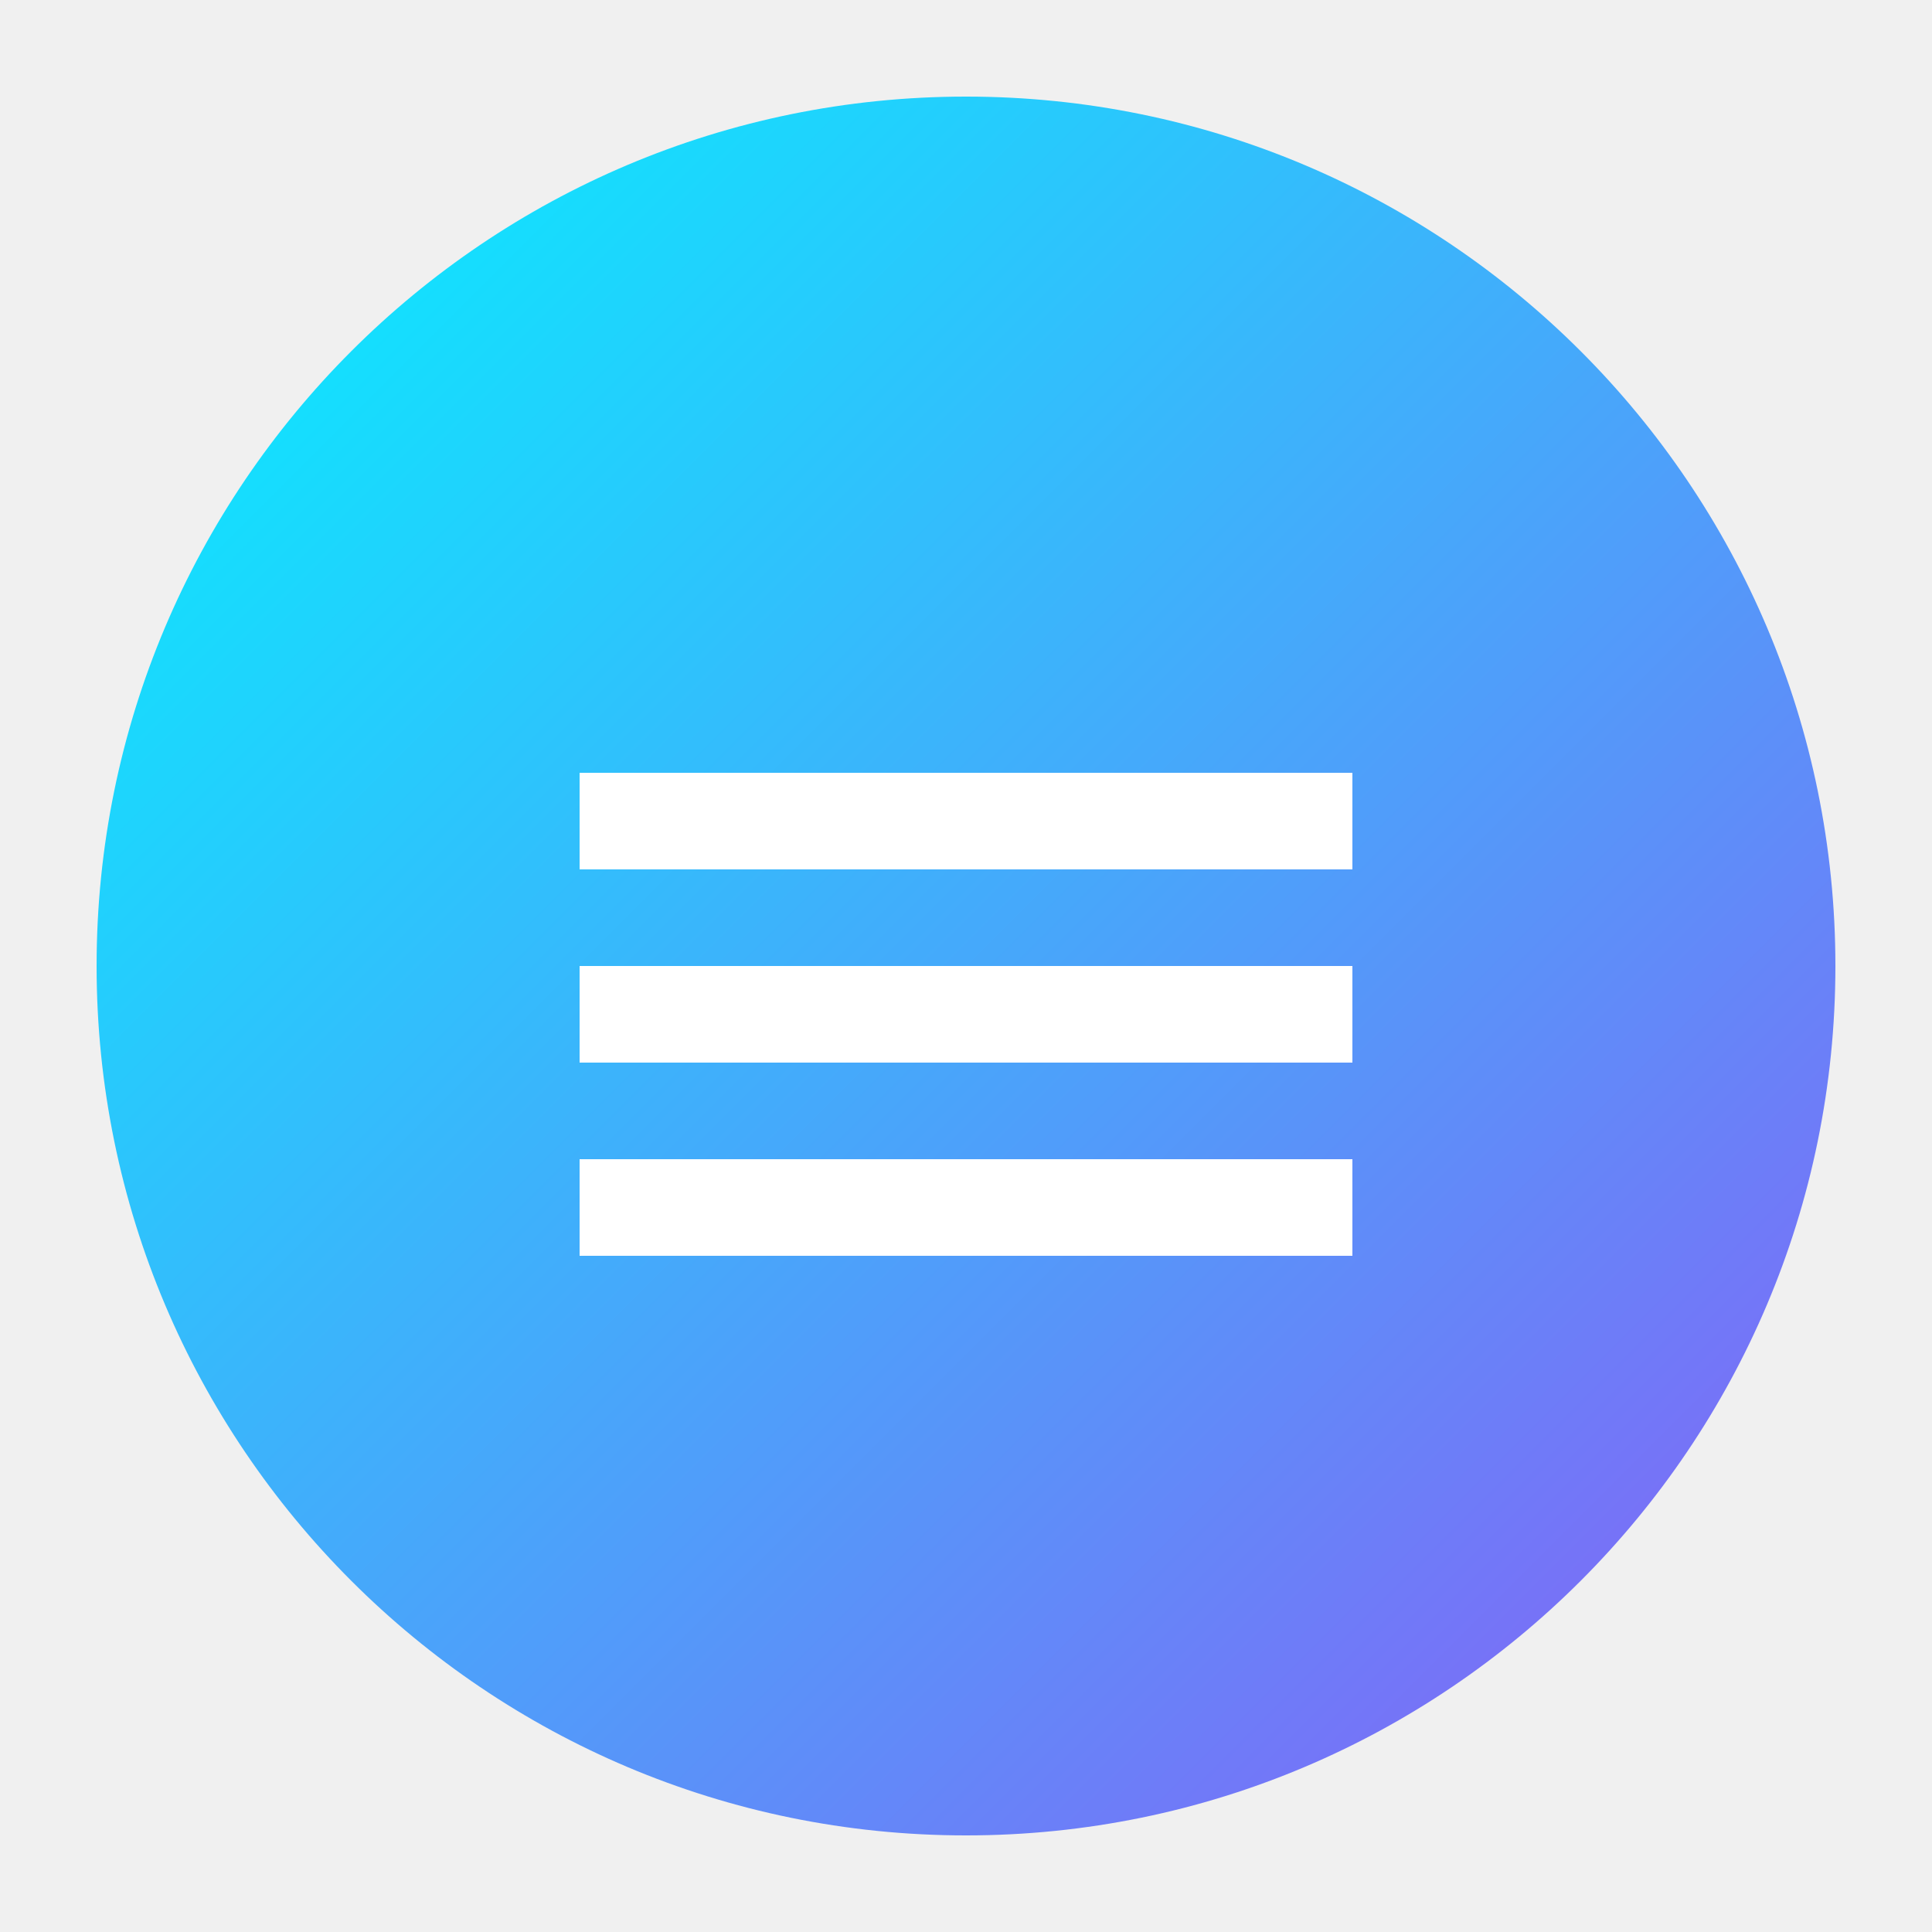
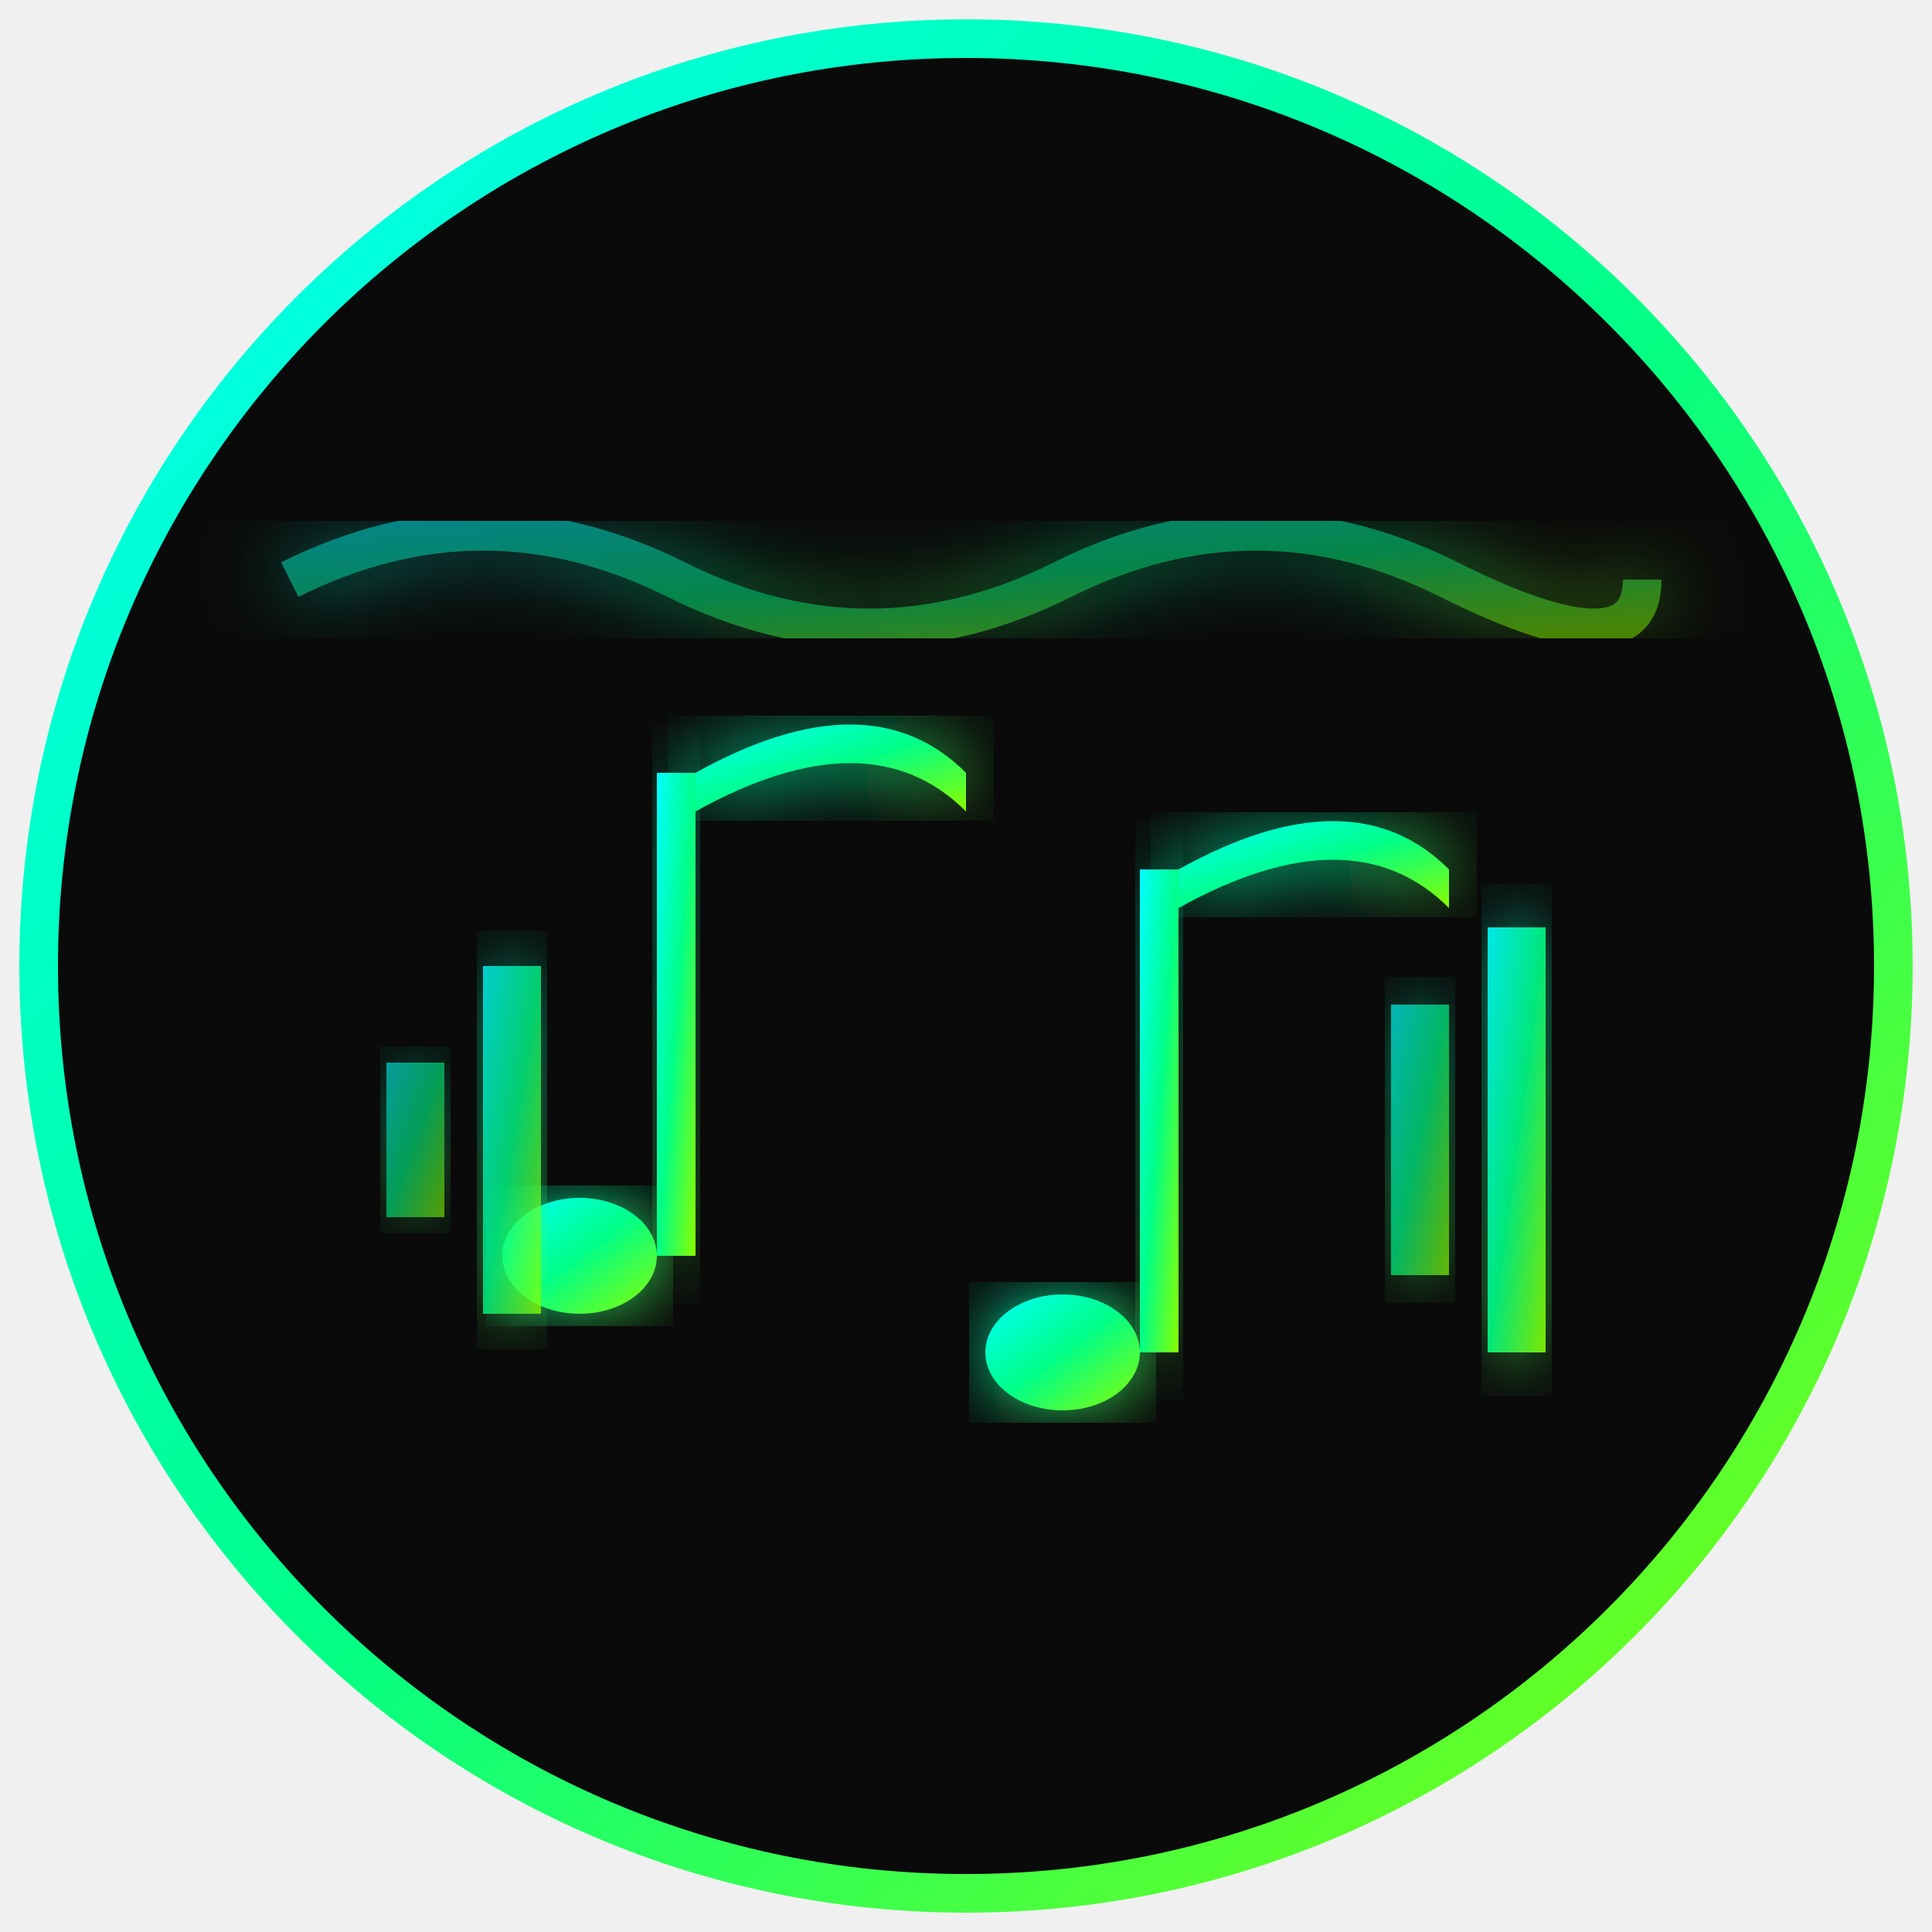
<svg xmlns="http://www.w3.org/2000/svg" viewBox="0 0 100 100">
  <defs>
-     <linearGradient id="grad1" x1="0%" y1="0%" x2="100%" y2="100%">
-       <stop offset="0%" style="stop-color:#00f5ff;stop-opacity:1" />
-       <stop offset="100%" style="stop-color:#8b5cf6;stop-opacity:1" />
+     <linearGradient id="neonGlow" x1="0%" y1="0%" x2="100%" y2="100%">
+       <stop offset="0%" style="stop-color:#00ffff;stop-opacity:1" />
+       <stop offset="50%" style="stop-color:#00ff88;stop-opacity:1" />
+       <stop offset="100%" style="stop-color:#88ff00;stop-opacity:1" />
    </linearGradient>
+     <filter id="glow">
+       <feGaussianBlur stdDeviation="2" result="coloredBlur" />
+       <feMerge>
+         <feMergeNode in="coloredBlur" />
+         <feMergeNode in="SourceGraphic" />
+       </feMerge>
+     </filter>
  </defs>
-   <circle cx="50" cy="50" r="45" fill="url(#grad1)" />
-   <path d="M30 40 L70 40 L70 45 L30 45 Z M30 50 L70 50 L70 55 L30 55 Z M30 60 L70 60 L70 65 L30 65 Z" fill="white" />
+   <circle cx="50" cy="50" r="48" fill="#0a0a0a" stroke="url(#neonGlow)" stroke-width="2" />
+   <ellipse cx="30" cy="65" rx="4" ry="3" fill="url(#neonGlow)" filter="url(#glow)" />
+   <rect x="34" y="40" width="2" height="25" fill="url(#neonGlow)" filter="url(#glow)" />
+   <path d="M36 40 Q45 35 50 40 L50 42 Q45 37 36 42 Z" fill="url(#neonGlow)" filter="url(#glow)" />
+   <ellipse cx="55" cy="70" rx="4" ry="3" fill="url(#neonGlow)" filter="url(#glow)" />
+   <rect x="59" y="45" width="2" height="25" fill="url(#neonGlow)" filter="url(#glow)" />
+   <path d="M61 45 Q70 40 75 45 L75 47 Q70 42 61 47 Z" fill="url(#neonGlow)" filter="url(#glow)" />
+   <rect x="20" y="55" width="3" height="8" fill="url(#neonGlow)" filter="url(#glow)" opacity="0.6" />
+   <rect x="25" y="50" width="3" height="18" fill="url(#neonGlow)" filter="url(#glow)" opacity="0.8" />
+   <rect x="72" y="52" width="3" height="14" fill="url(#neonGlow)" filter="url(#glow)" opacity="0.7" />
+   <rect x="77" y="48" width="3" height="22" fill="url(#neonGlow)" filter="url(#glow)" opacity="0.9" />
+   <path d="M15 30 Q25 25 35 30 T55 30 T75 30 T85 30" stroke="url(#neonGlow)" stroke-width="2" fill="none" opacity="0.5" filter="url(#glow)" />
</svg>
